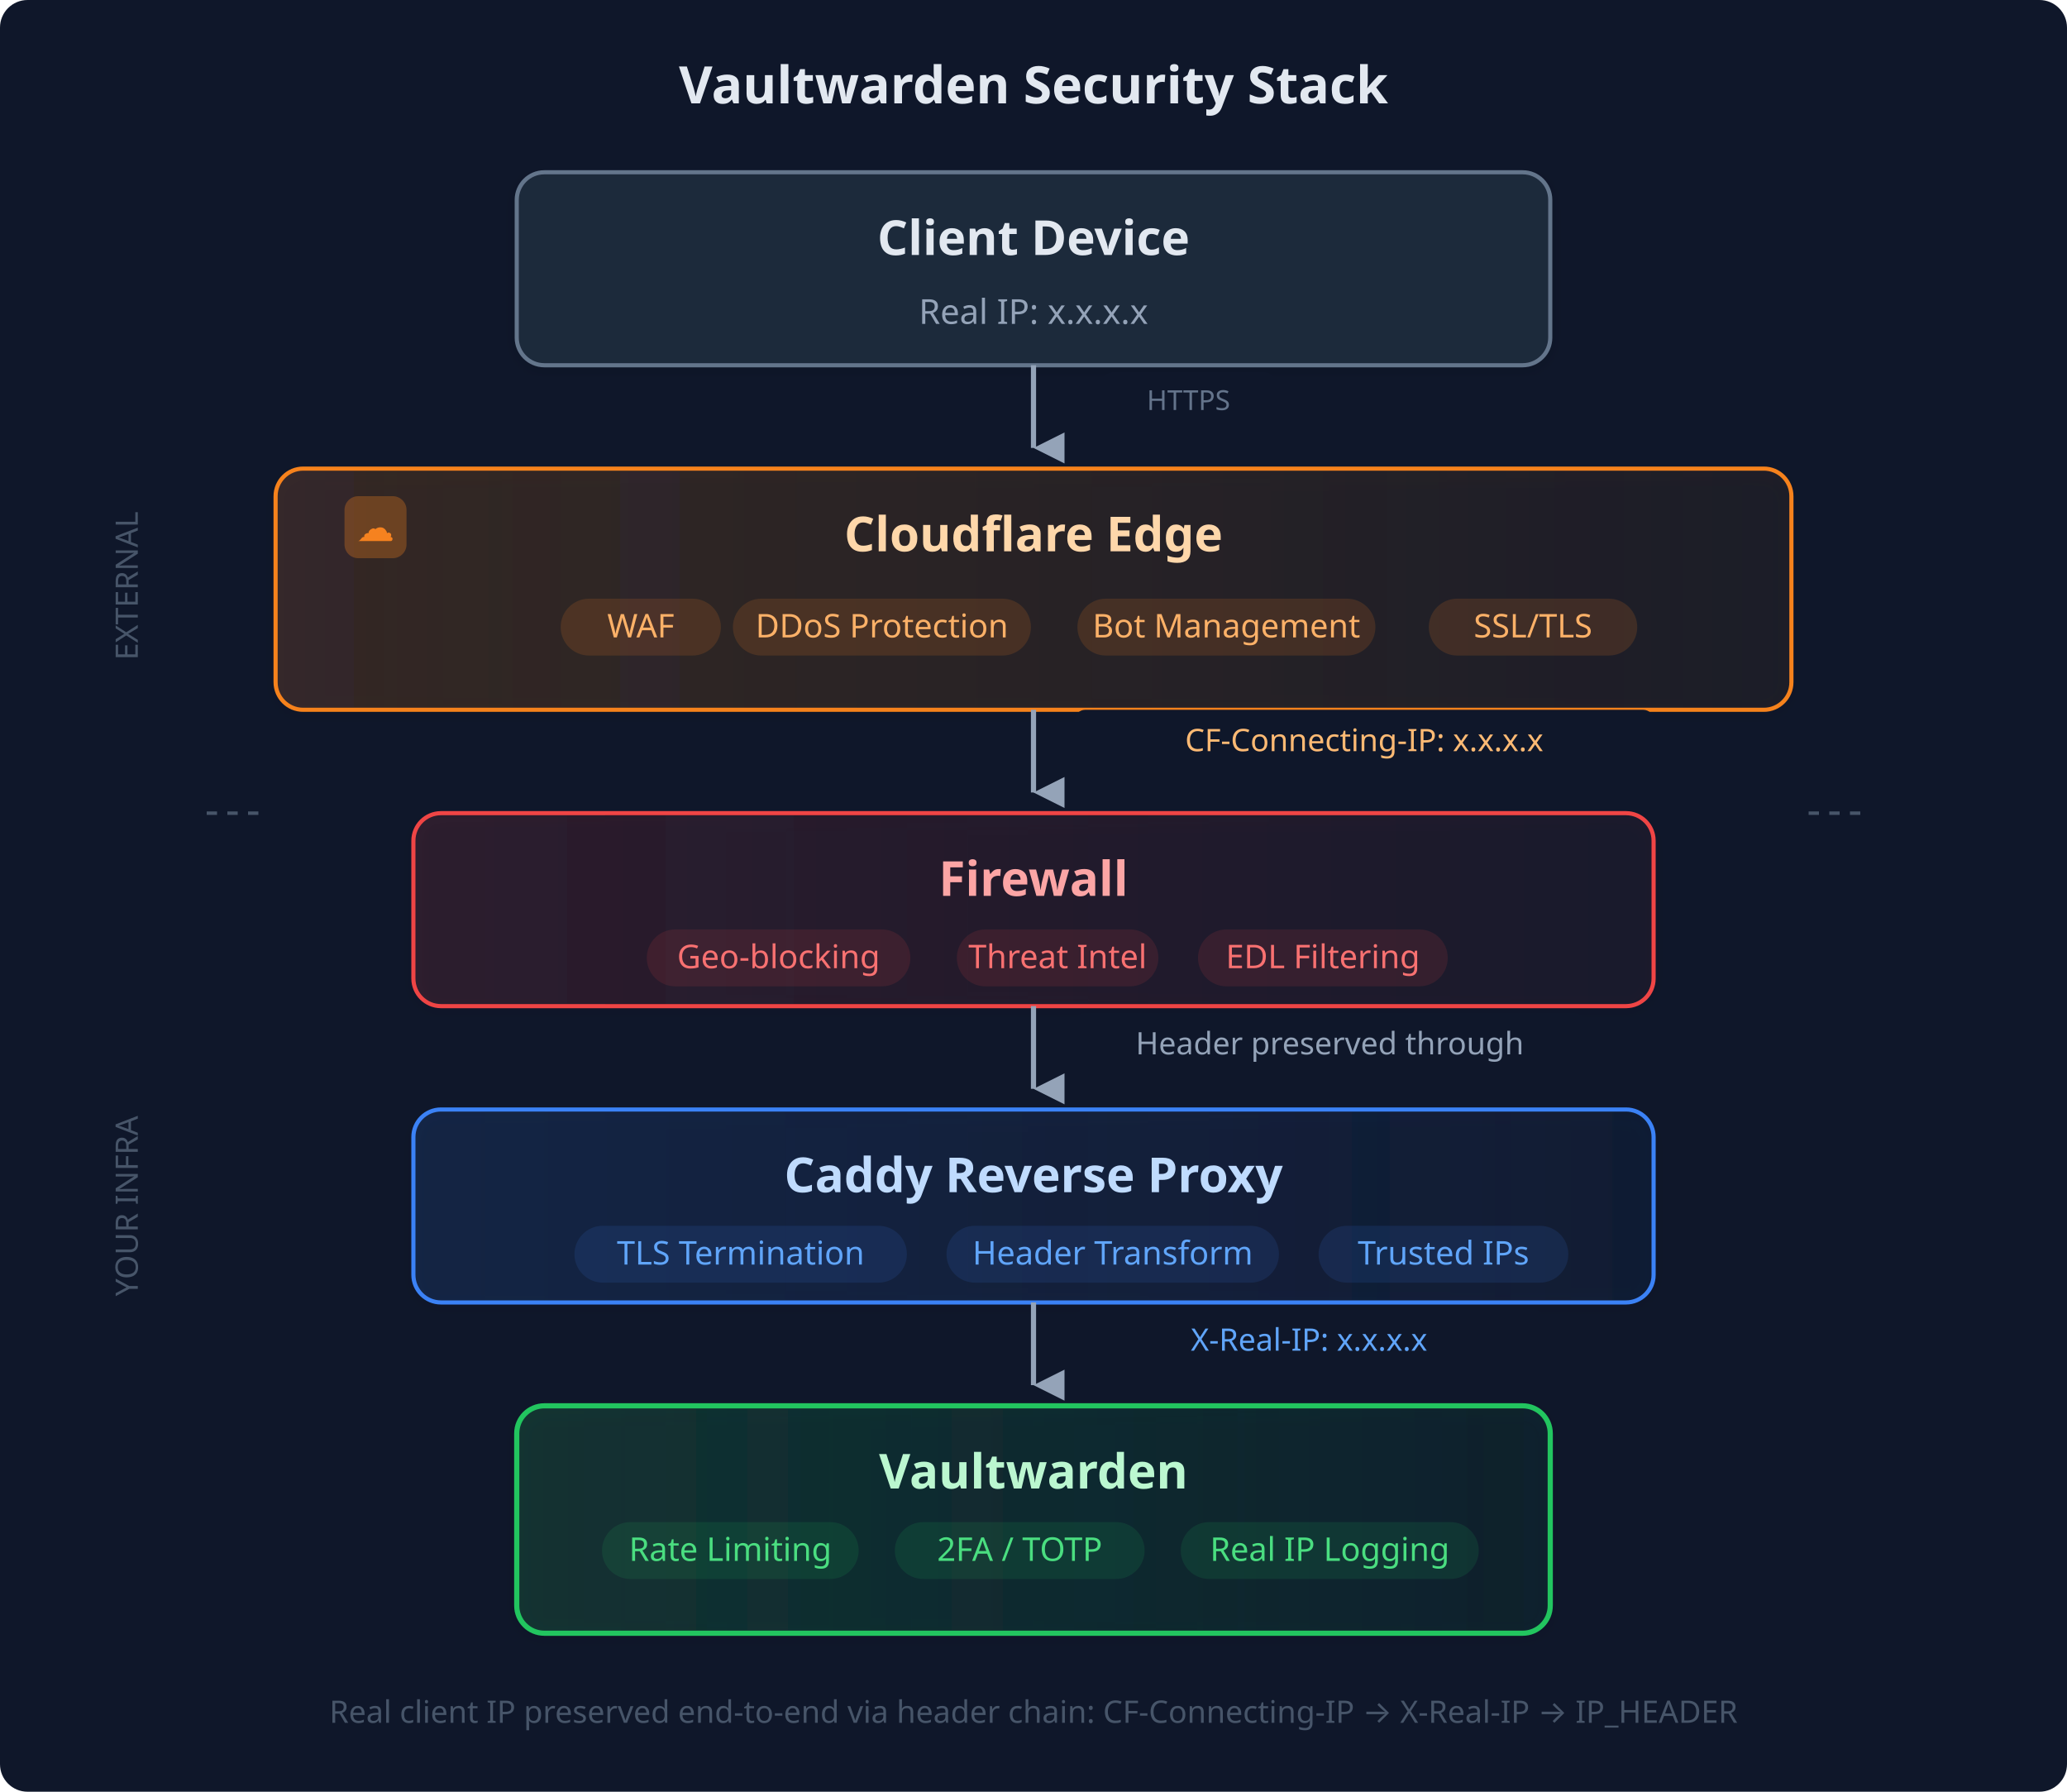
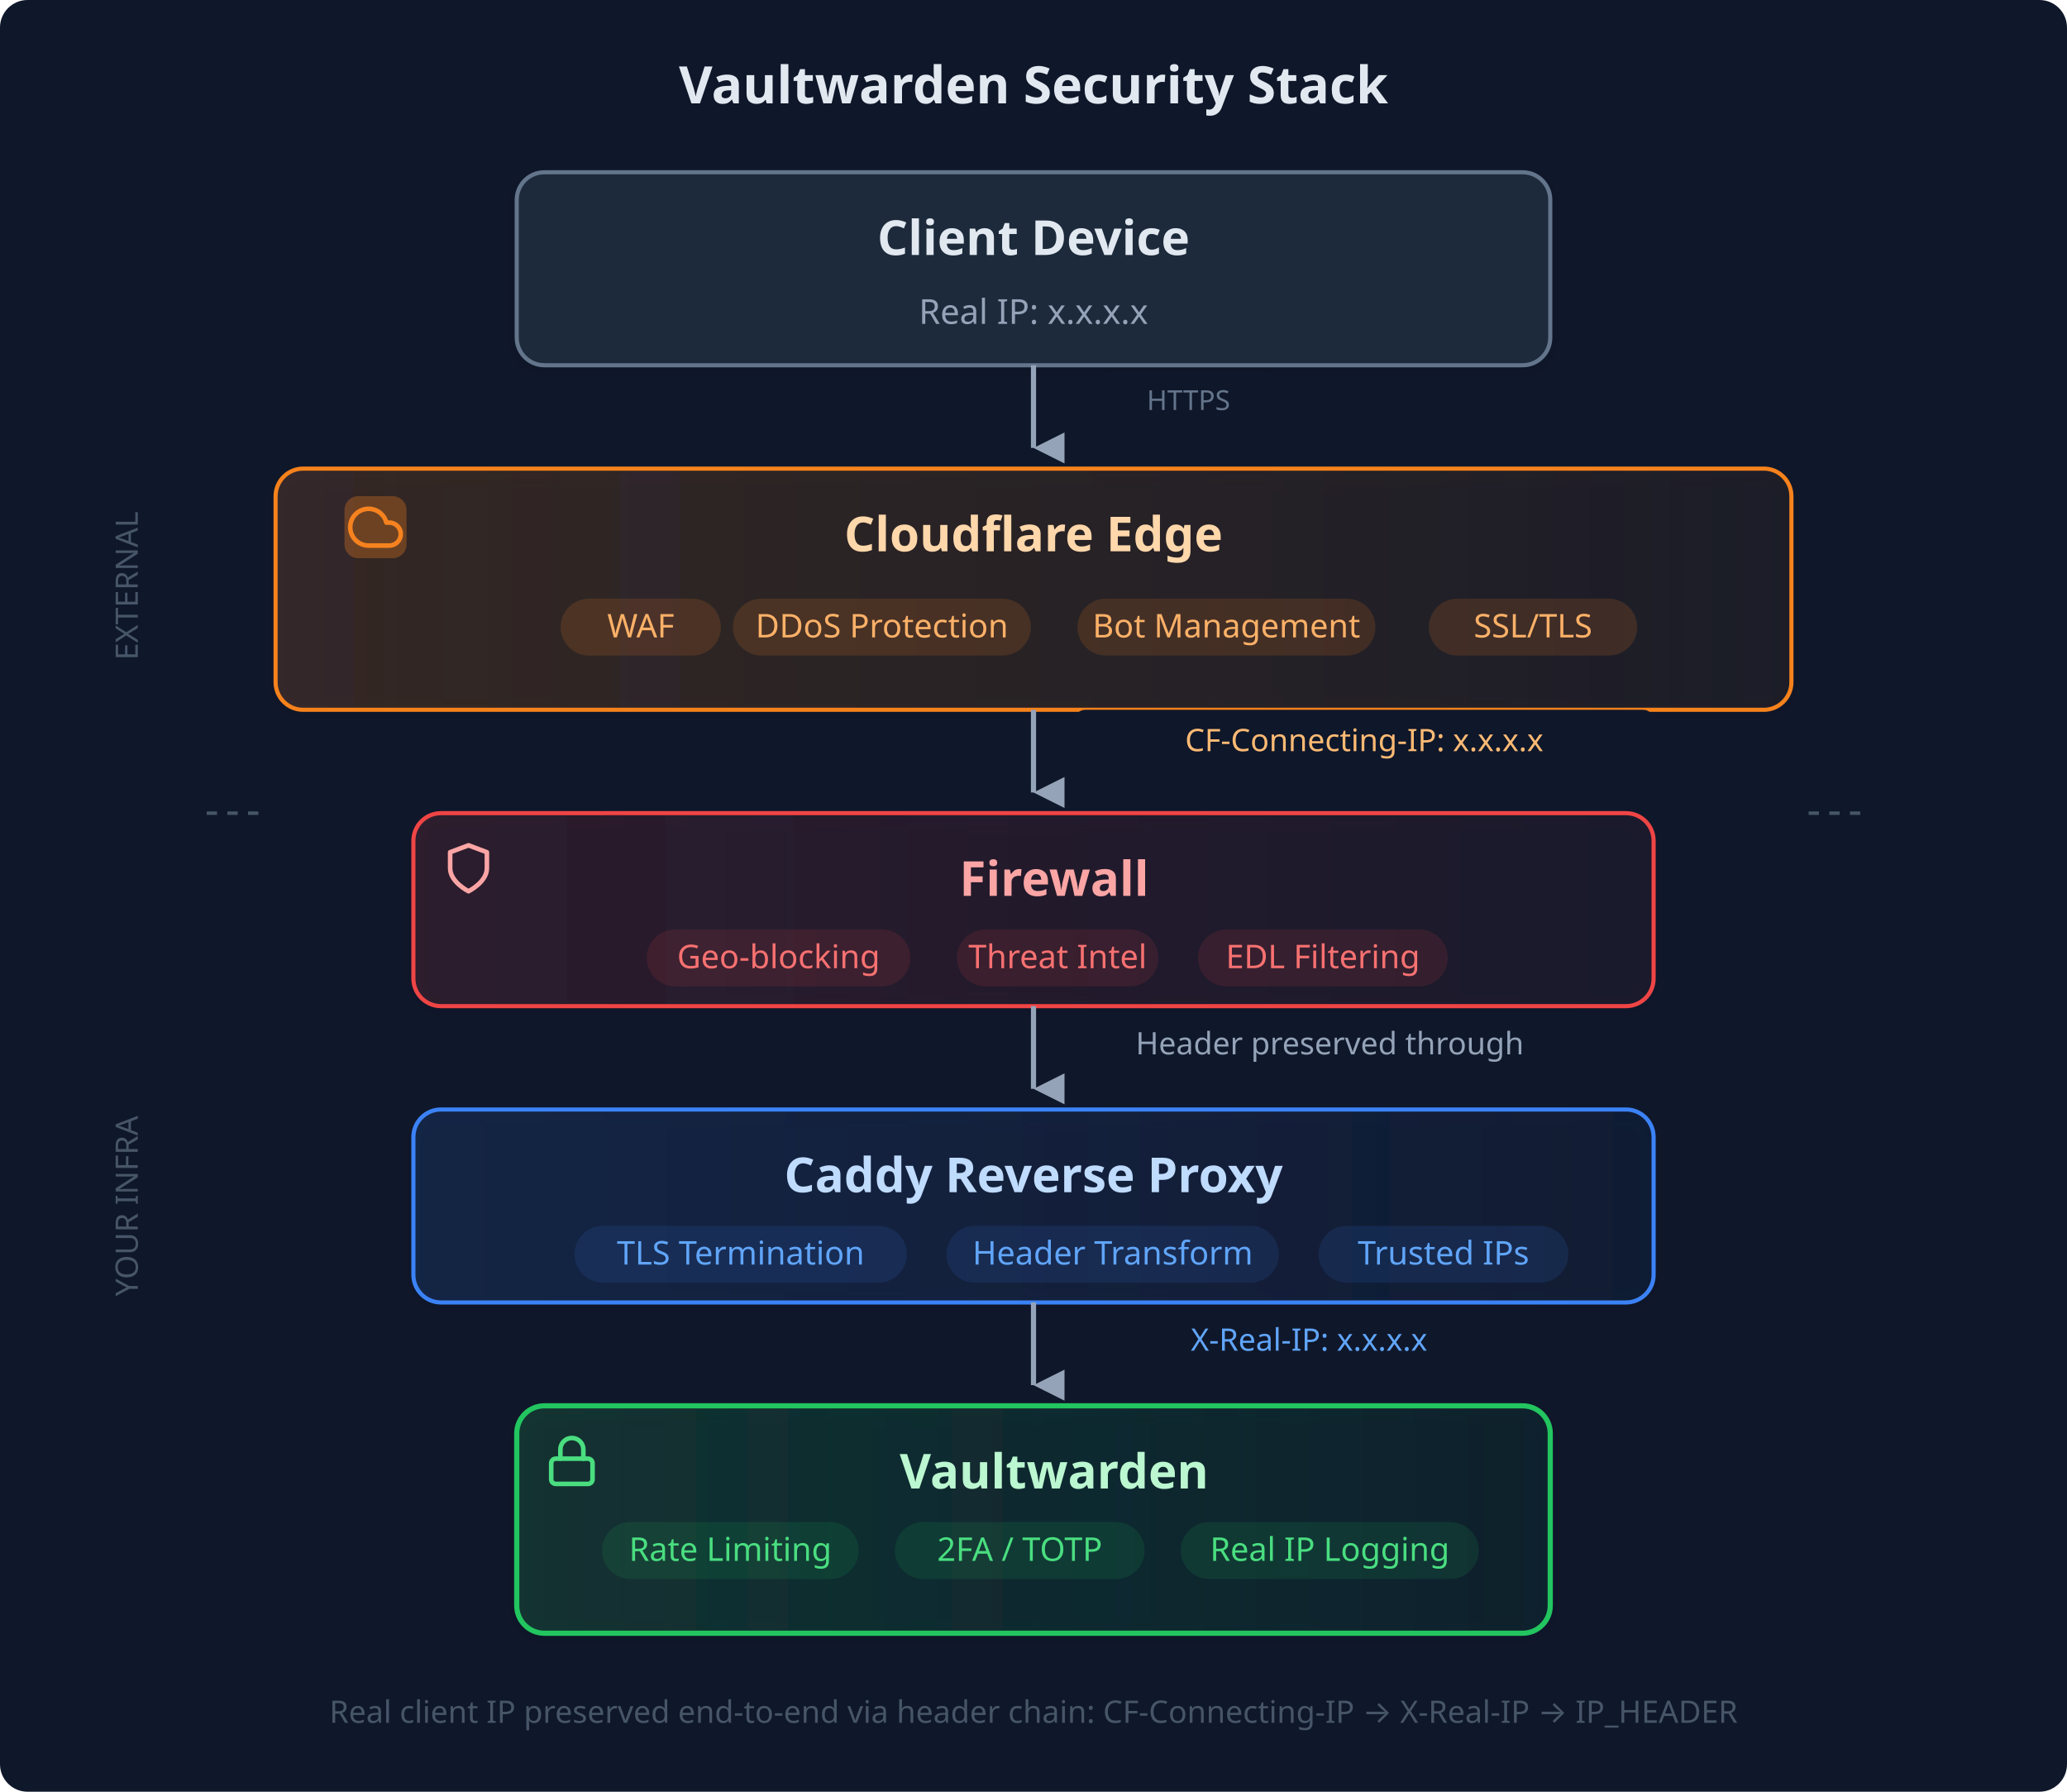
<svg xmlns="http://www.w3.org/2000/svg" viewBox="0 0 600 520" font-family="'Segoe UI', system-ui, -apple-system, sans-serif">
  <defs>
    <linearGradient id="cfGrad" x1="0%" y1="0%" x2="100%" y2="0%">
      <stop offset="0%" style="stop-color:#f6821f;stop-opacity:0.15" />
      <stop offset="100%" style="stop-color:#f6821f;stop-opacity:0.05" />
    </linearGradient>
    <linearGradient id="fwGrad" x1="0%" y1="0%" x2="100%" y2="0%">
      <stop offset="0%" style="stop-color:#ef4444;stop-opacity:0.12" />
      <stop offset="100%" style="stop-color:#ef4444;stop-opacity:0.04" />
    </linearGradient>
    <linearGradient id="caddyGrad" x1="0%" y1="0%" x2="100%" y2="0%">
      <stop offset="0%" style="stop-color:#3b82f6;stop-opacity:0.12" />
      <stop offset="100%" style="stop-color:#3b82f6;stop-opacity:0.04" />
    </linearGradient>
    <linearGradient id="vwGrad" x1="0%" y1="0%" x2="100%" y2="0%">
      <stop offset="0%" style="stop-color:#22c55e;stop-opacity:0.15" />
      <stop offset="100%" style="stop-color:#22c55e;stop-opacity:0.05" />
    </linearGradient>
    <filter id="shadow" x="-2%" y="-2%" width="104%" height="108%">
      <feDropShadow dx="0" dy="1" stdDeviation="2" flood-opacity="0.12" />
    </filter>
    <marker id="arrowDown" viewBox="0 0 10 10" refX="5" refY="10" markerWidth="6" markerHeight="6" orient="auto">
      <path d="M 0 0 L 10 0 L 5 10 z" fill="#94a3b8" />
    </marker>
+     <symbol id="icon-cloud" viewBox="0 0 24 24" fill="none" stroke="currentColor" stroke-width="2" stroke-linecap="round" stroke-linejoin="round">
+       <path d="M18 10h-1.26A8 8 0 109 20h9a5 5 0 000-10z" />
+     </symbol>
+     <symbol id="icon-shield" viewBox="0 0 24 24" fill="none" stroke="currentColor" stroke-width="2" stroke-linecap="round" stroke-linejoin="round">
+       <path d="M12 22s8-4 8-10V5l-8-3-8 3v7c0 6 8 10 8 10z" />
+     </symbol>
+     <symbol id="icon-lock" viewBox="0 0 24 24" fill="none" stroke="currentColor" stroke-width="2" stroke-linecap="round" stroke-linejoin="round">
+       <rect x="3" y="11" width="18" height="11" rx="2" />
+       <path d="M7 11V7a5 5 0 0110 0v4" />
+     </symbol>
  </defs>
  <rect width="600" height="520" rx="8" fill="#0f172a" />
  <text x="300" y="30" text-anchor="middle" fill="#e2e8f0" font-size="15" font-weight="600">Vaultwarden Security Stack</text>
  <rect x="150" y="50" width="300" height="56" rx="8" fill="#1e293b" stroke="#64748b" stroke-width="1.2" filter="url(#shadow)" />
  <text x="300" y="74" text-anchor="middle" fill="#e2e8f0" font-size="14" font-weight="600">Client Device</text>
  <text x="300" y="94" text-anchor="middle" fill="#94a3b8" font-size="10">Real IP: x.x.x.x</text>
  <line x1="300" y1="106" x2="300" y2="130" stroke="#94a3b8" stroke-width="1.5" marker-end="url(#arrowDown)" />
  <rect x="320" y="108" width="50" height="16" rx="3" fill="#0f172a" />
  <text x="345" y="119" text-anchor="middle" fill="#64748b" font-size="8">HTTPS</text>
  <rect x="80" y="136" width="440" height="70" rx="8" fill="url(#cfGrad)" stroke="#f6821f" stroke-width="1.2" filter="url(#shadow)" />
  <rect x="100" y="144" width="18" height="18" rx="4" fill="#f6821f" opacity="0.3" />
-   <text x="109" y="157" text-anchor="middle" fill="#f6821f" font-size="11">☁</text>
+   <use href="#icon-cloud" x="101" y="145" width="16" height="16" color="#f6821f" />
  <text x="300" y="160" text-anchor="middle" fill="#fed7aa" font-size="14" font-weight="600">Cloudflare Edge</text>
  <text x="186" y="185" text-anchor="middle" fill="#fdba74" font-size="9.5">WAF</text>
  <text x="256" y="185" text-anchor="middle" fill="#fdba74" font-size="9.5">DDoS Protection</text>
  <text x="356" y="185" text-anchor="middle" fill="#fdba74" font-size="9.5">Bot Management</text>
  <text x="445" y="185" text-anchor="middle" fill="#fdba74" font-size="9.5">SSL/TLS</text>
  <rect x="163" y="174" width="46" height="16" rx="8" fill="#f6821f" opacity="0.15" stroke="#f6821f" stroke-width="0.5" />
  <rect x="213" y="174" width="86" height="16" rx="8" fill="#f6821f" opacity="0.15" stroke="#f6821f" stroke-width="0.5" />
  <rect x="313" y="174" width="86" height="16" rx="8" fill="#f6821f" opacity="0.15" stroke="#f6821f" stroke-width="0.5" />
  <rect x="415" y="174" width="60" height="16" rx="8" fill="#f6821f" opacity="0.15" stroke="#f6821f" stroke-width="0.5" />
  <line x1="300" y1="206" x2="300" y2="230" stroke="#94a3b8" stroke-width="1.5" marker-end="url(#arrowDown)" />
  <rect x="312" y="206" width="168" height="16" rx="3" fill="#0f172a" />
  <text x="396" y="218" text-anchor="middle" fill="#fdba74" font-size="9" font-weight="500">CF-Connecting-IP: x.x.x.x</text>
  <rect x="120" y="236" width="360" height="56" rx="8" fill="url(#fwGrad)" stroke="#ef4444" stroke-width="1.2" filter="url(#shadow)" />
-   <text x="300" y="260" text-anchor="middle" fill="#fca5a5" font-size="14" font-weight="600">Firewall</text>
+   <use href="#icon-shield" x="128" y="244" width="16" height="16" color="#fca5a5" />
+   <text x="306" y="260" text-anchor="middle" fill="#fca5a5" font-size="14" font-weight="600">Firewall</text>
  <rect x="188" y="270" width="76" height="16" rx="8" fill="#ef4444" opacity="0.12" stroke="#ef4444" stroke-width="0.5" />
  <rect x="278" y="270" width="58" height="16" rx="8" fill="#ef4444" opacity="0.12" stroke="#ef4444" stroke-width="0.5" />
  <rect x="348" y="270" width="72" height="16" rx="8" fill="#ef4444" opacity="0.12" stroke="#ef4444" stroke-width="0.5" />
  <text x="226" y="281" text-anchor="middle" fill="#f87171" font-size="9.5">Geo-blocking</text>
  <text x="307" y="281" text-anchor="middle" fill="#f87171" font-size="9.5">Threat Intel</text>
  <text x="384" y="281" text-anchor="middle" fill="#f87171" font-size="9.5">EDL Filtering</text>
  <line x1="300" y1="292" x2="300" y2="316" stroke="#94a3b8" stroke-width="1.5" marker-end="url(#arrowDown)" />
  <rect x="312" y="294" width="148" height="16" rx="3" fill="#0f172a" />
  <text x="386" y="306" text-anchor="middle" fill="#94a3b8" font-size="9">Header preserved through</text>
  <rect x="120" y="322" width="360" height="56" rx="8" fill="url(#caddyGrad)" stroke="#3b82f6" stroke-width="1.2" filter="url(#shadow)" />
  <text x="300" y="346" text-anchor="middle" fill="#bfdbfe" font-size="14" font-weight="600">Caddy Reverse Proxy</text>
  <rect x="167" y="356" width="96" height="16" rx="8" fill="#3b82f6" opacity="0.12" stroke="#3b82f6" stroke-width="0.5" />
  <rect x="275" y="356" width="96" height="16" rx="8" fill="#3b82f6" opacity="0.12" stroke="#3b82f6" stroke-width="0.5" />
  <rect x="383" y="356" width="72" height="16" rx="8" fill="#3b82f6" opacity="0.12" stroke="#3b82f6" stroke-width="0.5" />
  <text x="215" y="367" text-anchor="middle" fill="#60a5fa" font-size="9.5">TLS Termination</text>
  <text x="323" y="367" text-anchor="middle" fill="#60a5fa" font-size="9.5">Header Transform</text>
  <text x="419" y="367" text-anchor="middle" fill="#60a5fa" font-size="9.5">Trusted IPs</text>
  <line x1="300" y1="378" x2="300" y2="402" stroke="#94a3b8" stroke-width="1.5" marker-end="url(#arrowDown)" />
  <rect x="312" y="380" width="136" height="16" rx="3" fill="#0f172a" />
  <text x="380" y="392" text-anchor="middle" fill="#60a5fa" font-size="9" font-weight="500">X-Real-IP: x.x.x.x</text>
  <rect x="150" y="408" width="300" height="66" rx="8" fill="url(#vwGrad)" stroke="#22c55e" stroke-width="1.5" filter="url(#shadow)" />
-   <text x="300" y="432" text-anchor="middle" fill="#bbf7d0" font-size="14" font-weight="700">Vaultwarden</text>
+   <use href="#icon-lock" x="158" y="416" width="16" height="16" color="#4ade80" />
+   <text x="306" y="432" text-anchor="middle" fill="#bbf7d0" font-size="14" font-weight="700">Vaultwarden</text>
  <rect x="175" y="442" width="74" height="16" rx="8" fill="#22c55e" opacity="0.12" stroke="#22c55e" stroke-width="0.5" />
  <rect x="260" y="442" width="72" height="16" rx="8" fill="#22c55e" opacity="0.12" stroke="#22c55e" stroke-width="0.5" />
  <rect x="343" y="442" width="86" height="16" rx="8" fill="#22c55e" opacity="0.12" stroke="#22c55e" stroke-width="0.5" />
  <text x="212" y="453" text-anchor="middle" fill="#4ade80" font-size="9.5">Rate Limiting</text>
  <text x="296" y="453" text-anchor="middle" fill="#4ade80" font-size="9.5">2FA / TOTP</text>
  <text x="386" y="453" text-anchor="middle" fill="#4ade80" font-size="9.5">Real IP Logging</text>
  <text x="40" y="170" text-anchor="middle" fill="#475569" font-size="9" transform="rotate(-90 40 170)">EXTERNAL</text>
  <text x="40" y="350" text-anchor="middle" fill="#475569" font-size="9" transform="rotate(-90 40 350)">YOUR INFRA</text>
  <line x1="60" y1="236" x2="75" y2="236" stroke="#475569" stroke-width="1" stroke-dasharray="3,3" />
  <line x1="525" y1="236" x2="540" y2="236" stroke="#475569" stroke-width="1" stroke-dasharray="3,3" />
  <text x="300" y="500" text-anchor="middle" fill="#475569" font-size="9">Real client IP preserved end-to-end via header chain: CF-Connecting-IP → X-Real-IP → IP_HEADER</text>
</svg>
